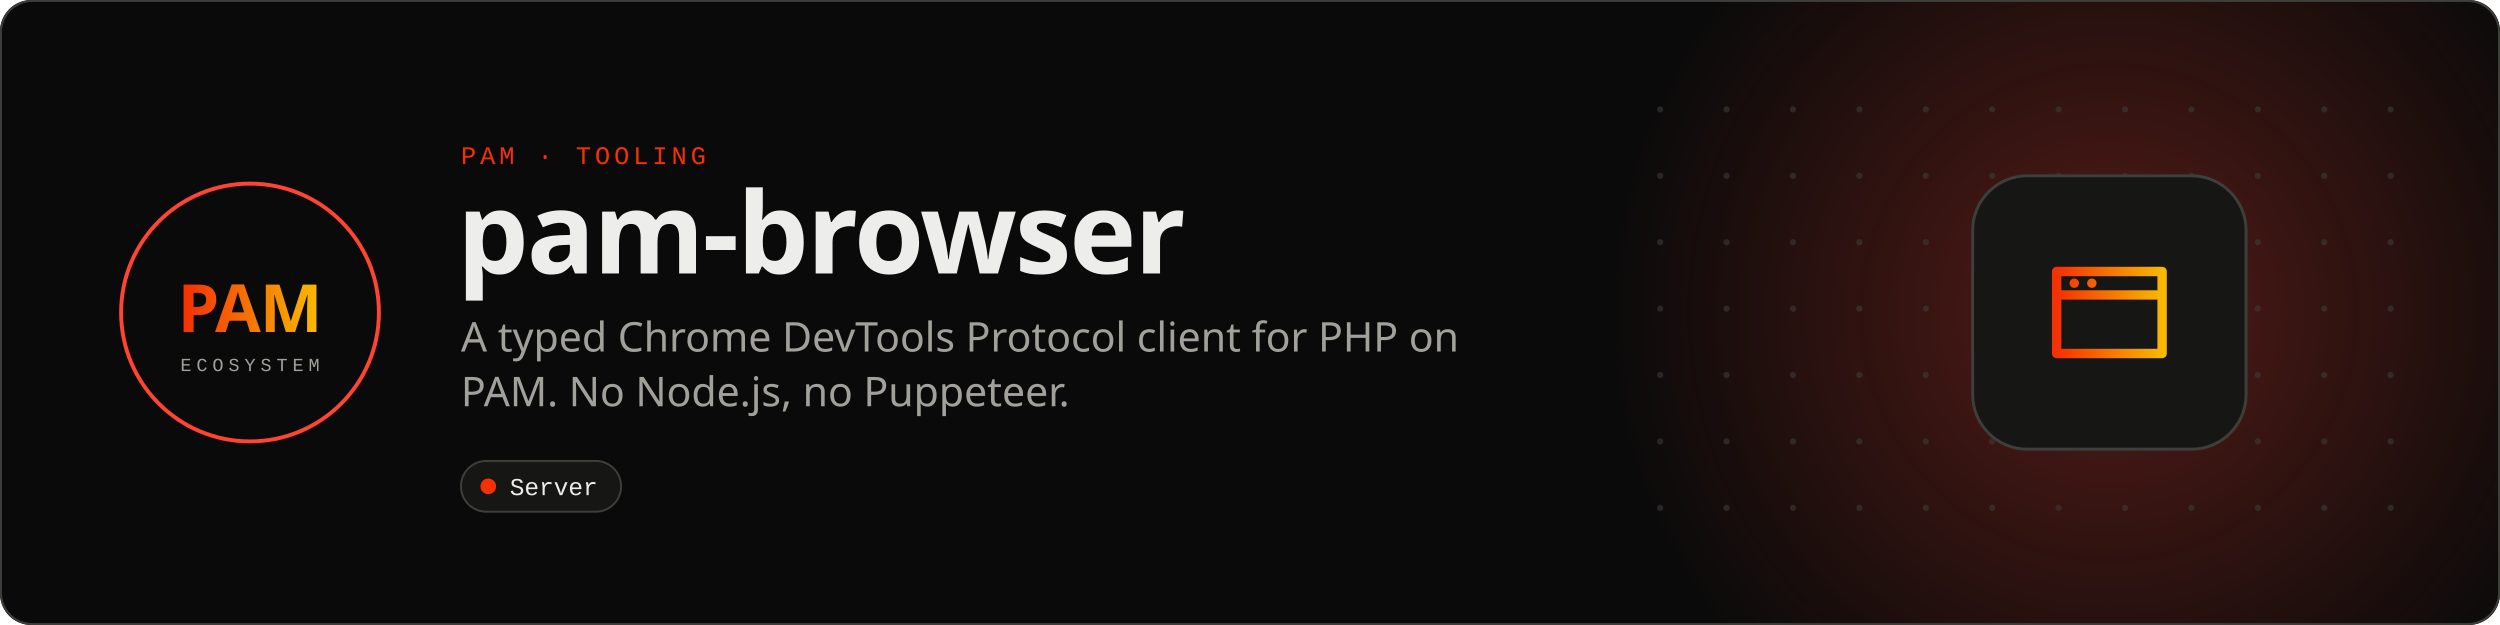
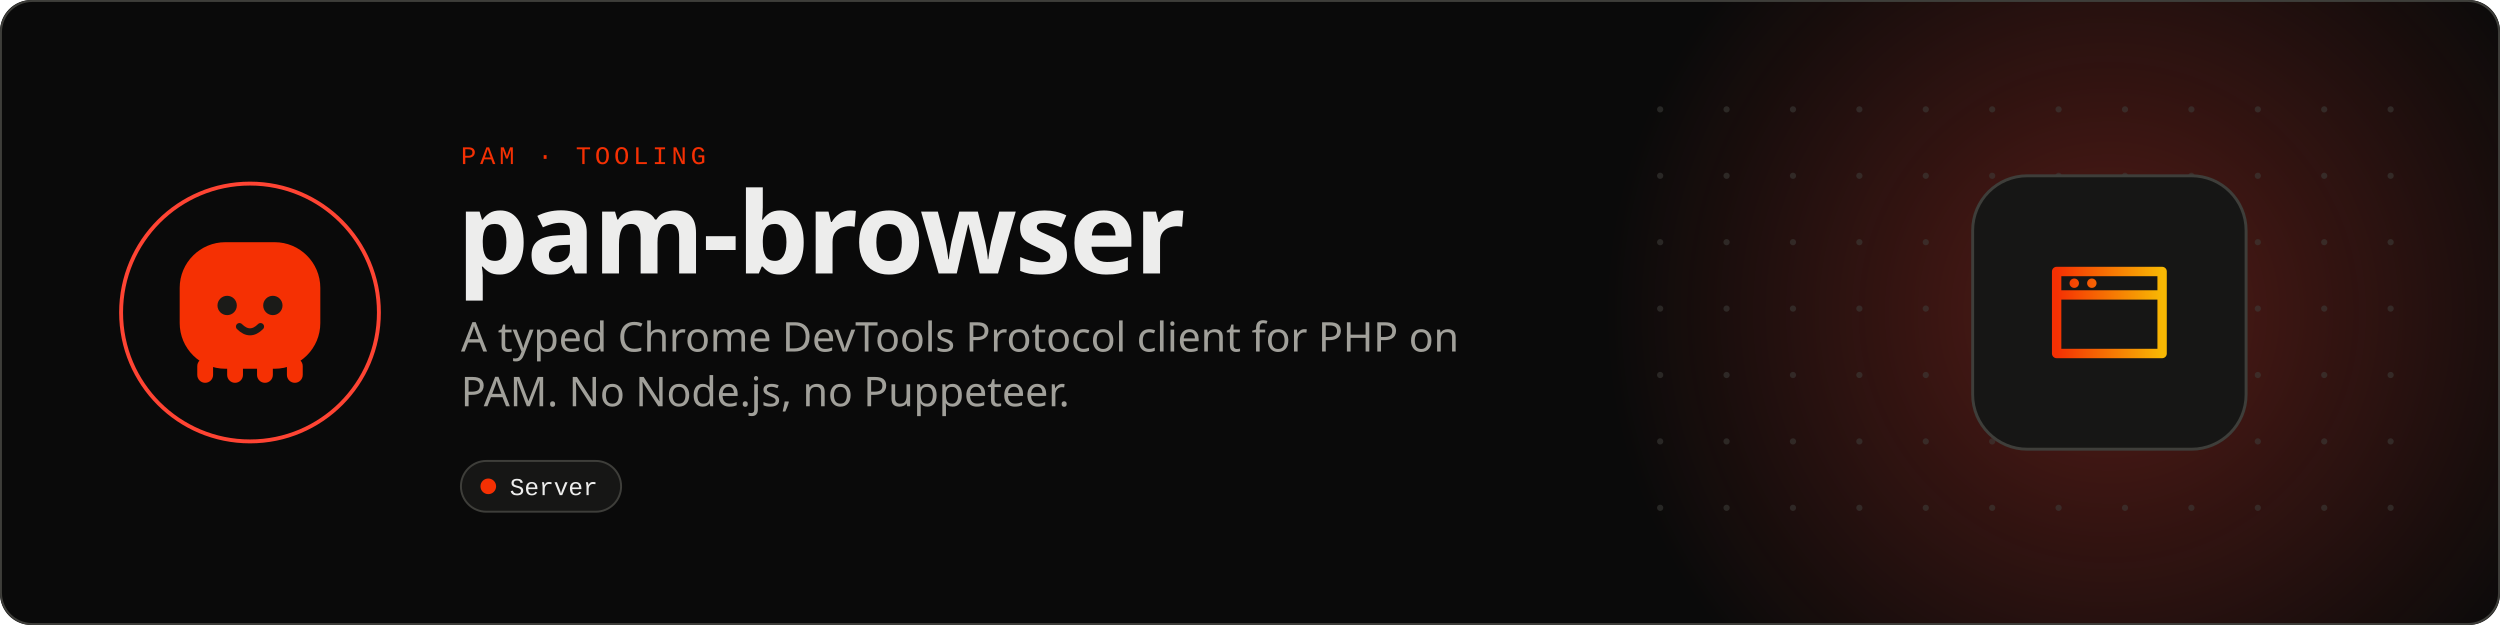
<svg xmlns="http://www.w3.org/2000/svg" viewBox="0 0 1280 320" width="1280" height="320" role="img" aria-label="pam-browser: A typed Chrome DevTools Protocol client for PHP on PAM. No Node.js, no Puppeteer.">
  <defs>
    <linearGradient id="pg" x1="0" y1="0" x2="1" y2="0">
      <stop offset="0" stop-color="#f53003" />
      <stop offset="1" stop-color="#f8b803" />
    </linearGradient>
    <radialGradient id="gl">
      <stop offset="0" stop-color="#ff4433" stop-opacity=".30" />
      <stop offset="1" stop-color="#ff4433" stop-opacity="0" />
    </radialGradient>
    <clipPath id="cl">
      <rect width="1280" height="320" rx="16" />
    </clipPath>
  </defs>
  <g clip-path="url(#cl)">
    <rect width="1280" height="320" fill="#0a0a0a" />
    <circle cx="1080" cy="160" r="260" fill="url(#gl)" />
    <g fill="#3e3e3a" opacity=".55">
      <circle cx="850" cy="56" r="1.6" />
      <circle cx="850" cy="90" r="1.6" />
      <circle cx="850" cy="124" r="1.6" />
      <circle cx="850" cy="158" r="1.6" />
      <circle cx="850" cy="192" r="1.6" />
      <circle cx="850" cy="226" r="1.6" />
      <circle cx="850" cy="260" r="1.6" />
      <circle cx="884" cy="56" r="1.6" />
      <circle cx="884" cy="90" r="1.6" />
      <circle cx="884" cy="124" r="1.6" />
      <circle cx="884" cy="158" r="1.6" />
      <circle cx="884" cy="192" r="1.6" />
      <circle cx="884" cy="226" r="1.6" />
      <circle cx="884" cy="260" r="1.6" />
      <circle cx="918" cy="56" r="1.6" />
      <circle cx="918" cy="90" r="1.6" />
      <circle cx="918" cy="124" r="1.6" />
      <circle cx="918" cy="158" r="1.6" />
      <circle cx="918" cy="192" r="1.6" />
      <circle cx="918" cy="226" r="1.6" />
      <circle cx="918" cy="260" r="1.6" />
      <circle cx="952" cy="56" r="1.6" />
      <circle cx="952" cy="90" r="1.6" />
      <circle cx="952" cy="124" r="1.6" />
      <circle cx="952" cy="158" r="1.6" />
      <circle cx="952" cy="192" r="1.6" />
      <circle cx="952" cy="226" r="1.6" />
      <circle cx="952" cy="260" r="1.6" />
      <circle cx="986" cy="56" r="1.6" />
      <circle cx="986" cy="90" r="1.6" />
      <circle cx="986" cy="124" r="1.6" />
      <circle cx="986" cy="158" r="1.6" />
      <circle cx="986" cy="192" r="1.6" />
      <circle cx="986" cy="226" r="1.6" />
      <circle cx="986" cy="260" r="1.6" />
      <circle cx="1020" cy="56" r="1.6" />
      <circle cx="1020" cy="90" r="1.6" />
      <circle cx="1020" cy="124" r="1.6" />
      <circle cx="1020" cy="158" r="1.6" />
      <circle cx="1020" cy="192" r="1.6" />
      <circle cx="1020" cy="226" r="1.6" />
      <circle cx="1020" cy="260" r="1.6" />
      <circle cx="1054" cy="56" r="1.6" />
      <circle cx="1054" cy="90" r="1.6" />
      <circle cx="1054" cy="124" r="1.6" />
      <circle cx="1054" cy="158" r="1.6" />
      <circle cx="1054" cy="192" r="1.6" />
      <circle cx="1054" cy="226" r="1.6" />
      <circle cx="1054" cy="260" r="1.6" />
      <circle cx="1088" cy="56" r="1.6" />
      <circle cx="1088" cy="90" r="1.6" />
      <circle cx="1088" cy="124" r="1.6" />
      <circle cx="1088" cy="158" r="1.6" />
      <circle cx="1088" cy="192" r="1.6" />
      <circle cx="1088" cy="226" r="1.6" />
      <circle cx="1088" cy="260" r="1.6" />
      <circle cx="1122" cy="56" r="1.6" />
      <circle cx="1122" cy="90" r="1.6" />
      <circle cx="1122" cy="124" r="1.6" />
      <circle cx="1122" cy="158" r="1.6" />
      <circle cx="1122" cy="192" r="1.6" />
      <circle cx="1122" cy="226" r="1.6" />
      <circle cx="1122" cy="260" r="1.6" />
      <circle cx="1156" cy="56" r="1.6" />
      <circle cx="1156" cy="90" r="1.6" />
      <circle cx="1156" cy="124" r="1.6" />
      <circle cx="1156" cy="158" r="1.6" />
      <circle cx="1156" cy="192" r="1.6" />
      <circle cx="1156" cy="226" r="1.6" />
      <circle cx="1156" cy="260" r="1.6" />
      <circle cx="1190" cy="56" r="1.6" />
      <circle cx="1190" cy="90" r="1.6" />
      <circle cx="1190" cy="124" r="1.6" />
      <circle cx="1190" cy="158" r="1.6" />
      <circle cx="1190" cy="192" r="1.6" />
      <circle cx="1190" cy="226" r="1.6" />
      <circle cx="1190" cy="260" r="1.6" />
      <circle cx="1224" cy="56" r="1.6" />
      <circle cx="1224" cy="90" r="1.6" />
      <circle cx="1224" cy="124" r="1.6" />
      <circle cx="1224" cy="158" r="1.6" />
      <circle cx="1224" cy="192" r="1.6" />
      <circle cx="1224" cy="226" r="1.6" />
      <circle cx="1224" cy="260" r="1.6" />
    </g>
  </g>
  <rect x=".5" y=".5" width="1279" height="319" rx="16" fill="none" stroke="#3e3e3a" />
  <circle cx="128" cy="160" r="66" fill="#0a0a0a" stroke="#ff4433" stroke-width="2" />
  <circle cx="128" cy="160" r="66" fill="none" stroke="#ff4433">
    <animate attributeName="r" values="66;92" dur="3s" repeatCount="indefinite" />
    <animate attributeName="stroke-opacity" values=".5;0" dur="3s" repeatCount="indefinite" />
  </circle>
-   <text x="128" y="170" text-anchor="middle" font-family="-apple-system, BlinkMacSystemFont, 'Segoe UI', 'Noto Sans', Helvetica, Arial, sans-serif" font-weight="700" font-size="34" letter-spacing="-.5" fill="url(#pg)">PAM</text>
-   <text x="128" y="190" text-anchor="middle" font-family="ui-monospace, SFMono-Regular, 'SF Mono', Menlo, Consolas, 'Liberation Mono', monospace" font-size="9.5" letter-spacing="2.5" fill="#a1a09a">ECOSYSTEM</text>
+   <g transform="translate(74 104.2) scale(.9)">
+     <rect x="30" y="88" width="9" height="14" rx="4.5" fill="#f53003" />
+     <rect x="47" y="88" width="9" height="14" rx="4.5" fill="#f53003" />
+     <rect x="64" y="88" width="9" height="14" rx="4.5" fill="#f53003" />
+     <rect x="81" y="88" width="9" height="14" rx="4.5" fill="#f53003" />
+     <rect x="20" y="22" width="80" height="72" rx="26" fill="#f53003" />
+     <circle cx="47" cy="58" r="5.5" fill="#1b1b18" />
+     <circle cx="73" cy="58" r="5.5" fill="#1b1b18" />
+     <path d="M54 70q6 6 12 0" stroke="#1b1b18" stroke-width="4" stroke-linecap="round" fill="none" />
+   </g>
  <text x="236" y="84" font-family="ui-monospace, SFMono-Regular, 'SF Mono', Menlo, Consolas, 'Liberation Mono', monospace" font-size="13" letter-spacing="2" fill="#f53003">PAM · TOOLING</text>
  <text x="234" y="140" font-family="-apple-system, BlinkMacSystemFont, 'Segoe UI', 'Noto Sans', Helvetica, Arial, sans-serif" font-weight="700" font-size="58" letter-spacing="-1" fill="#ededec">pam-browser</text>
  <text x="236" y="180" font-family="-apple-system, BlinkMacSystemFont, 'Segoe UI', 'Noto Sans', Helvetica, Arial, sans-serif" font-size="21" fill="#a1a09a">A typed Chrome DevTools Protocol client for PHP on</text>
  <text x="236" y="208" font-family="-apple-system, BlinkMacSystemFont, 'Segoe UI', 'Noto Sans', Helvetica, Arial, sans-serif" font-size="21" fill="#a1a09a">PAM. No Node.js, no Puppeteer.</text>
  <rect x="236" y="236" width="82" height="26" rx="13" fill="#161615" stroke="#3e3e3a" />
  <circle cx="250" cy="249" r="4" fill="#f53003" />
  <text x="261" y="253.5" font-family="ui-monospace, SFMono-Regular, 'SF Mono', Menlo, Consolas, 'Liberation Mono', monospace" font-size="12.5" fill="#ededec">Server</text>
  <rect x="1010" y="90" width="140" height="140" rx="28" fill="#161615" stroke="#3e3e3a" stroke-width="1.5" />
  <g transform="translate(1044 124) scale(3)" fill="none" stroke="url(#pg)" stroke-width="1.6" stroke-linecap="round" stroke-linejoin="round">
    <path d="M3 5h18v14H3zM3 9h18M6 7h.01M9 7h.01" />
  </g>
</svg>
